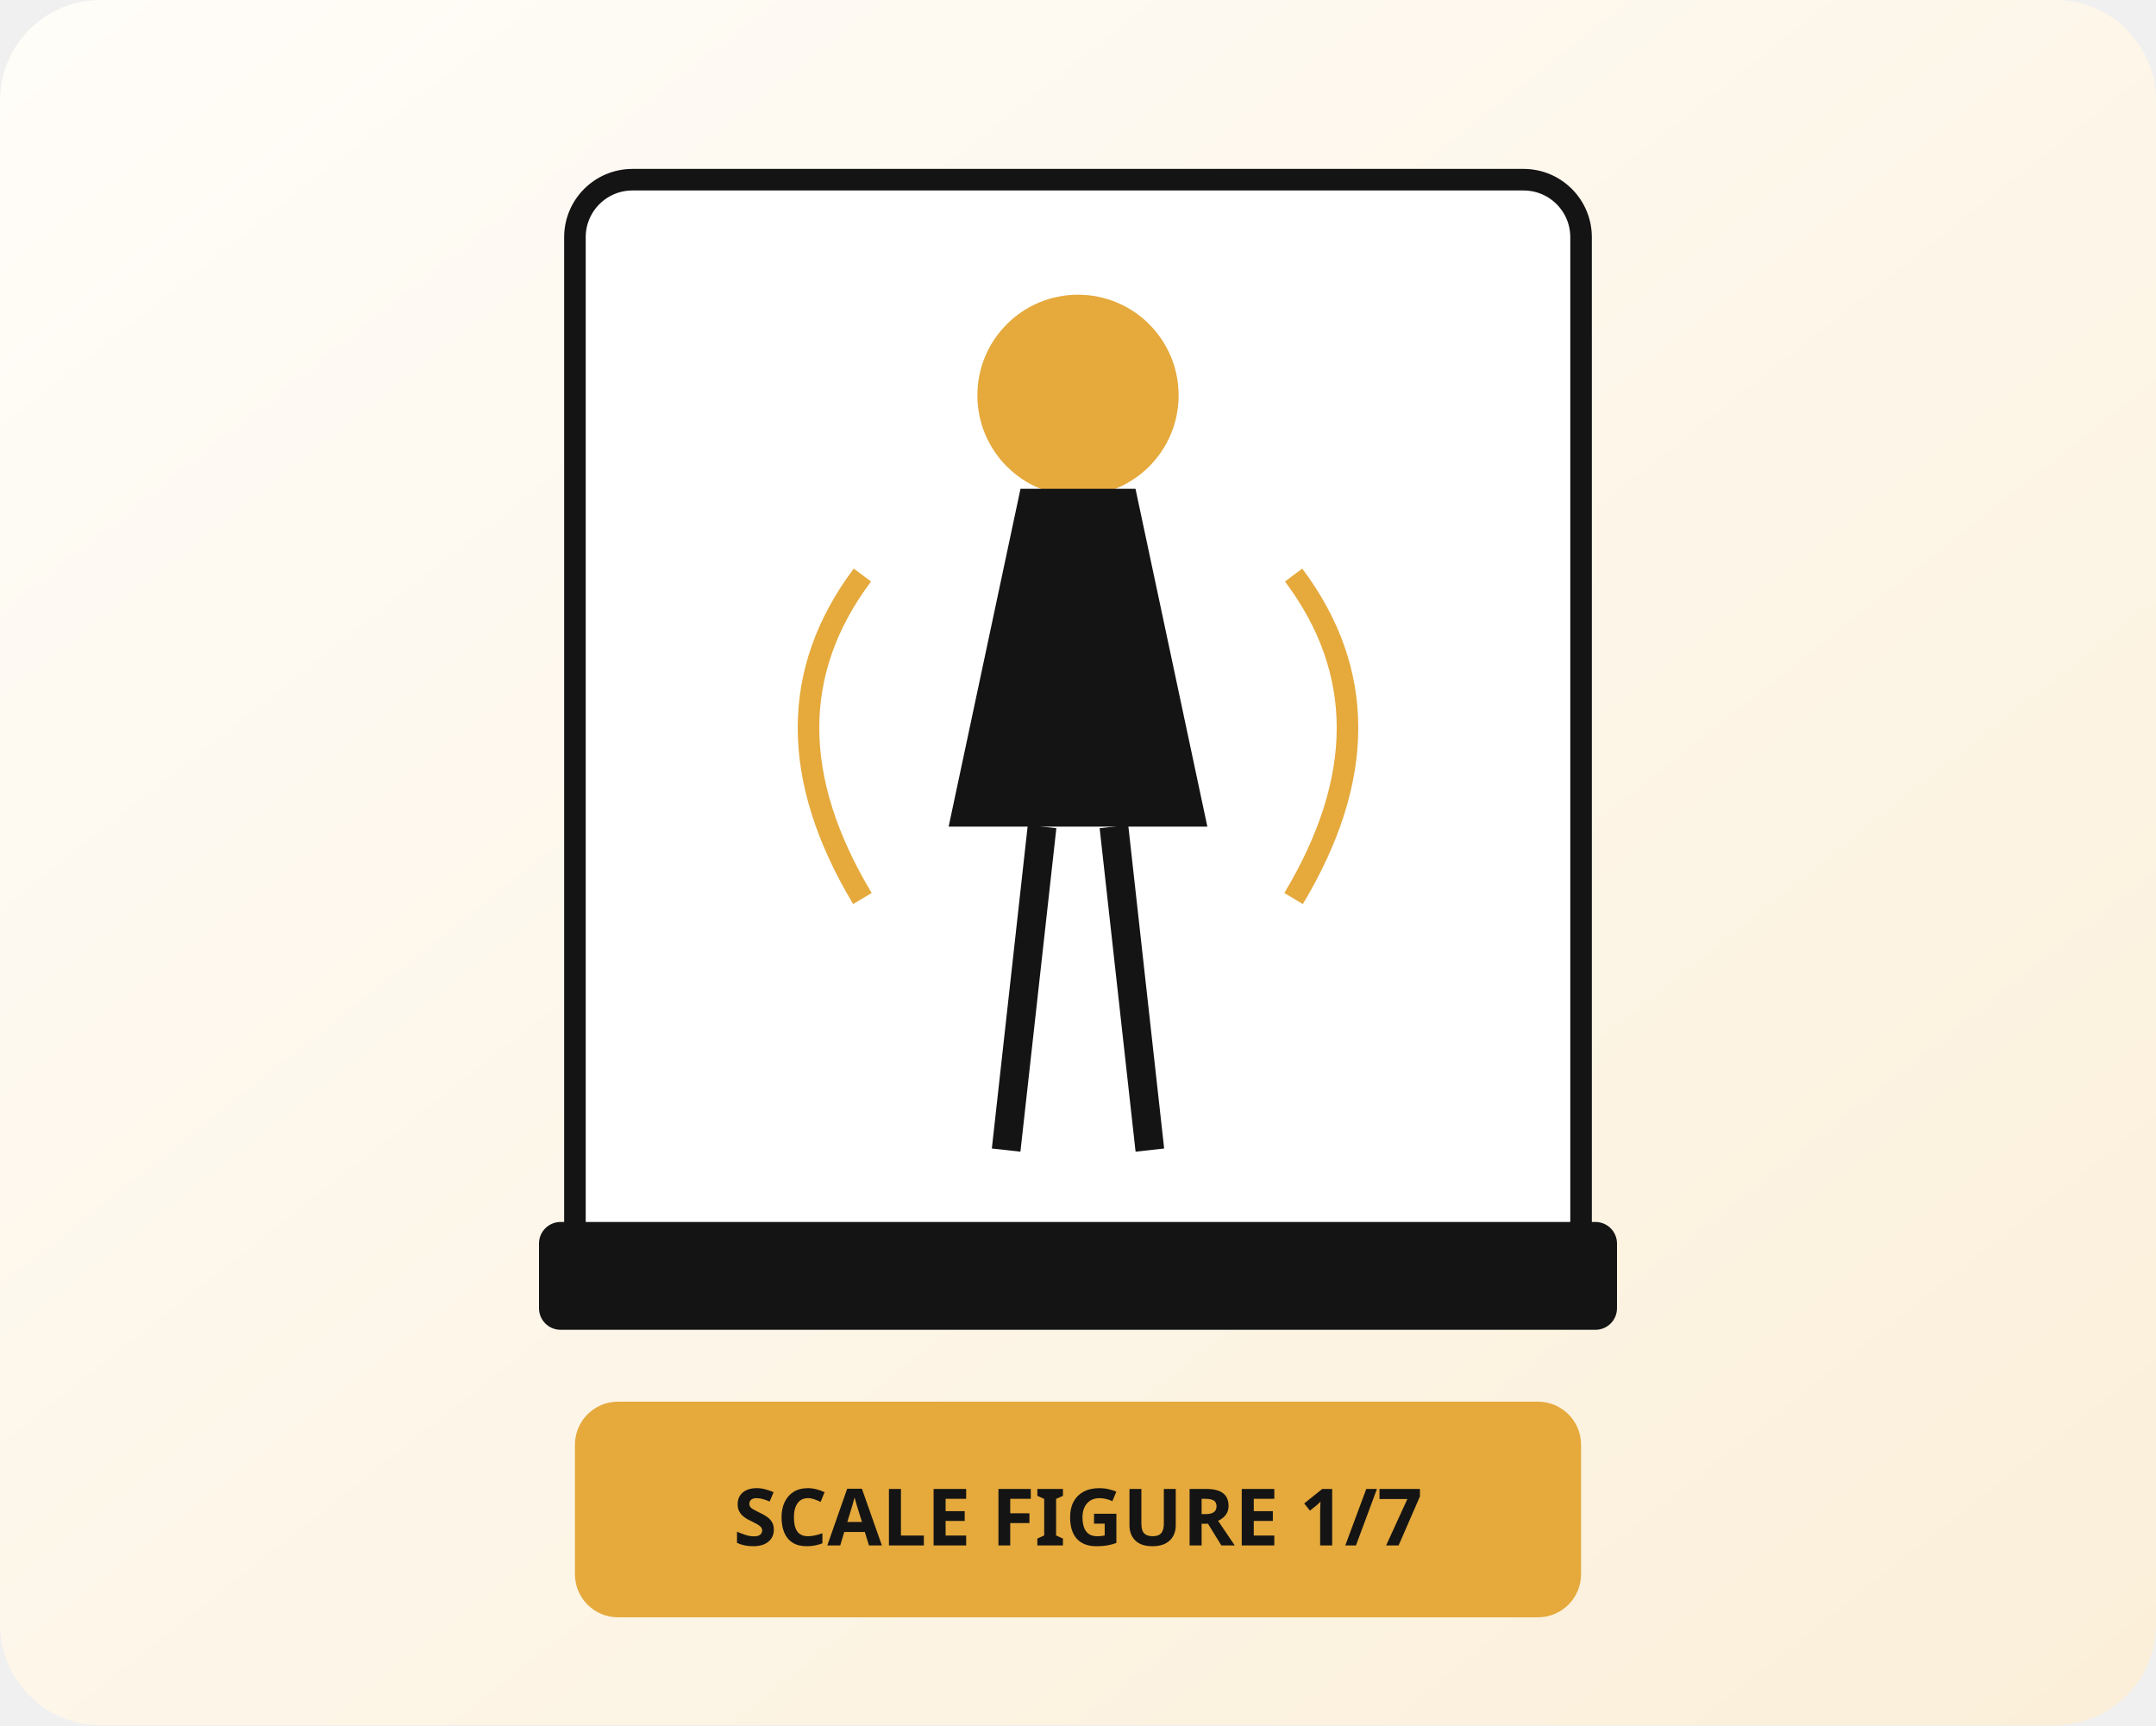
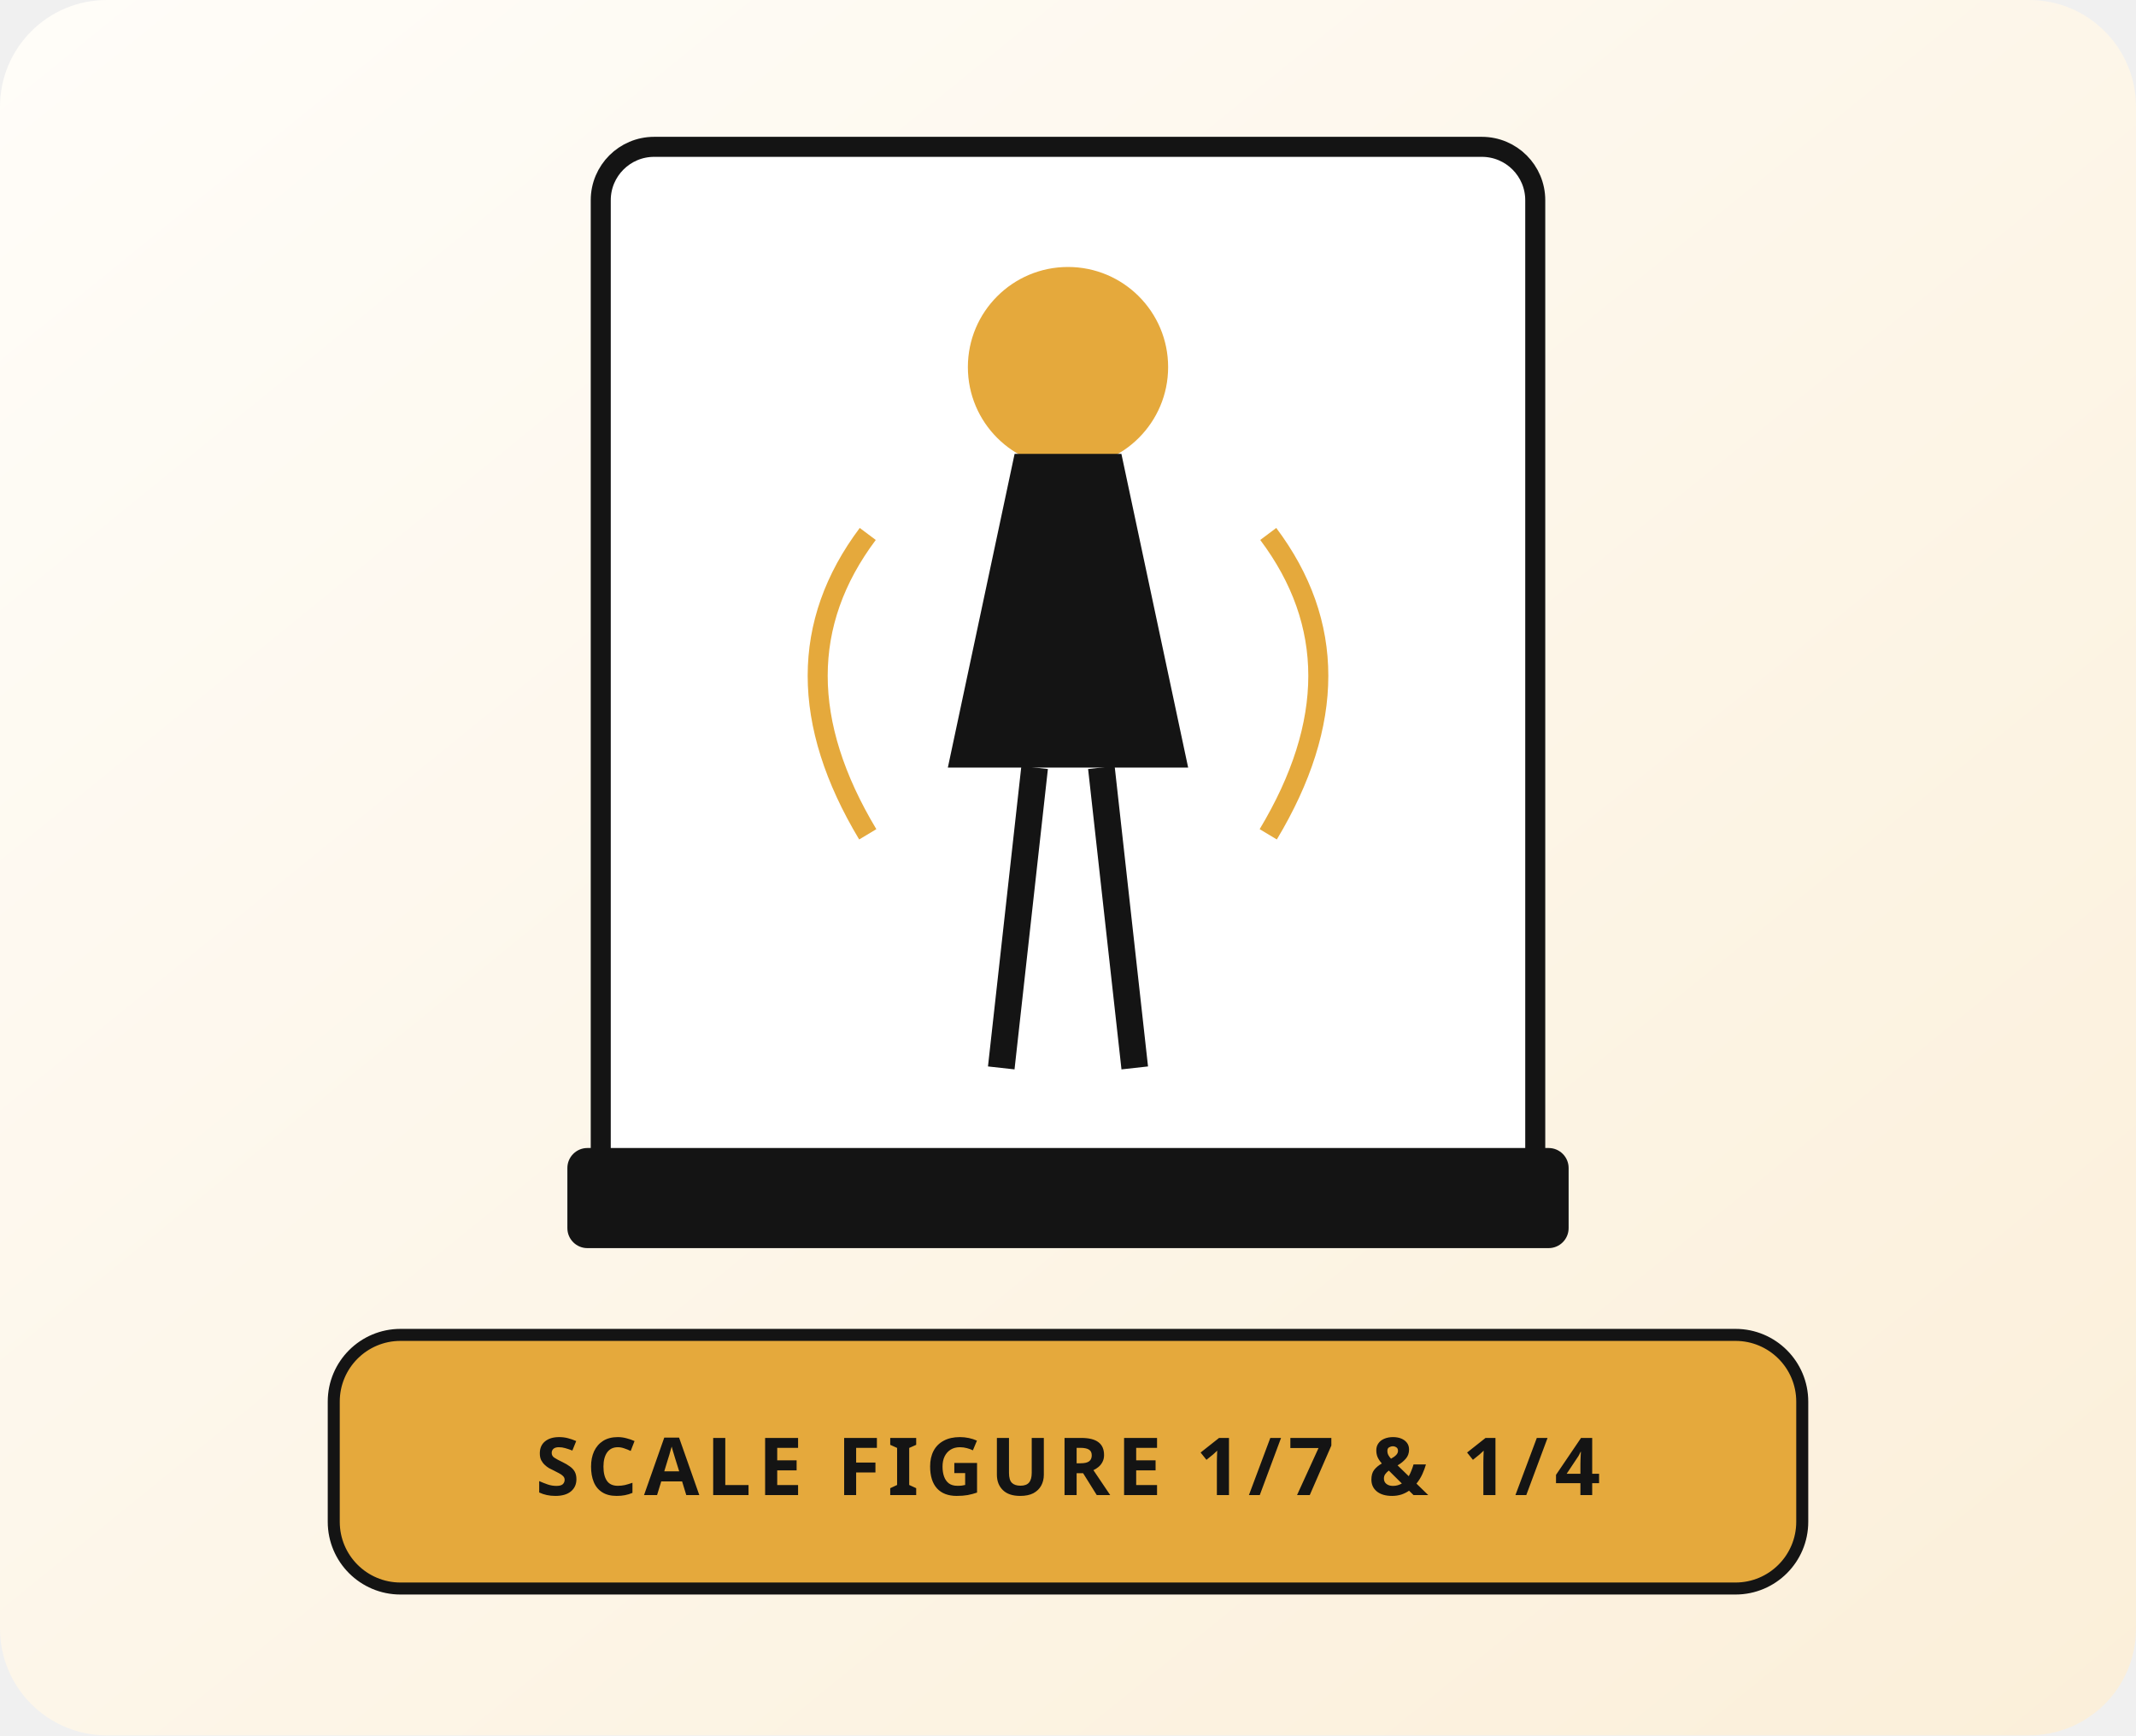
- <svg xmlns="http://www.w3.org/2000/svg" viewBox="0 0 300 240" width="300" height="240">
+ <svg xmlns="http://www.w3.org/2000/svg" viewBox="0 0 320 260" width="320" height="260">
  <defs>
    <linearGradient id="figGrad" x1="0%" y1="0%" x2="100%" y2="100%">
      <stop offset="0%" stop-color="#FFFDF9" />
      <stop offset="100%" stop-color="#FBEFD9" />
    </linearGradient>
  </defs>
-   <rect width="300" height="240" rx="14" fill="url(#figGrad)" />
-   <rect x="80" y="25" width="140" height="155" rx="8" fill="#FFFFFF" stroke="#141414" stroke-width="3" />
-   <rect x="75" y="170" width="150" height="15" rx="3" fill="#141414" />
-   <circle cx="150" cy="55" r="14" fill="#E5A93C" />
-   <path d="M142 68 L158 68 L168 115 L132 115 Z" fill="#141414" />
-   <line x1="145" y1="115" x2="140" y2="160" stroke="#141414" stroke-width="4" />
-   <line x1="155" y1="115" x2="160" y2="160" stroke="#141414" stroke-width="4" />
-   <path d="M120 80 Q105 100 120 125" stroke="#E5A93C" stroke-width="3" fill="none" />
-   <path d="M180 80 Q195 100 180 125" stroke="#E5A93C" stroke-width="3" fill="none" />
-   <rect x="80" y="195" width="140" height="30" rx="6" fill="#E5A93C" />
-   <text x="150" y="215" font-family="'Plus Jakarta Sans', sans-serif" font-size="11" font-weight="900" fill="#141414" text-anchor="middle">SCALE FIGURE 1/7</text>
+   <rect width="320" height="260" rx="16" fill="url(#figGrad)" />
+   <rect x="90" y="22" width="140" height="160" rx="8" fill="#FFFFFF" stroke="#141414" stroke-width="3" />
+   <rect x="85" y="172" width="150" height="15" rx="3" fill="#141414" />
+   <circle cx="160" cy="55" r="15" fill="#E5A93C" />
+   <path d="M152 68 L168 68 L178 115 L142 115 Z" fill="#141414" />
+   <line x1="155" y1="115" x2="150" y2="160" stroke="#141414" stroke-width="4" />
+   <line x1="165" y1="115" x2="170" y2="160" stroke="#141414" stroke-width="4" />
+   <path d="M130 80 Q115 100 130 125" stroke="#E5A93C" stroke-width="3" fill="none" />
+   <path d="M190 80 Q205 100 190 125" stroke="#E5A93C" stroke-width="3" fill="none" />
+   <rect x="50" y="200" width="220" height="38" rx="10" fill="#E5A93C" stroke="#141414" stroke-width="1.8" />
+   <text x="160" y="224" font-family="'Plus Jakarta Sans', system-ui, sans-serif" font-size="12" font-weight="900" fill="#141414" text-anchor="middle" letter-spacing="1">SCALE FIGURE 1/7 &amp; 1/4</text>
</svg>
